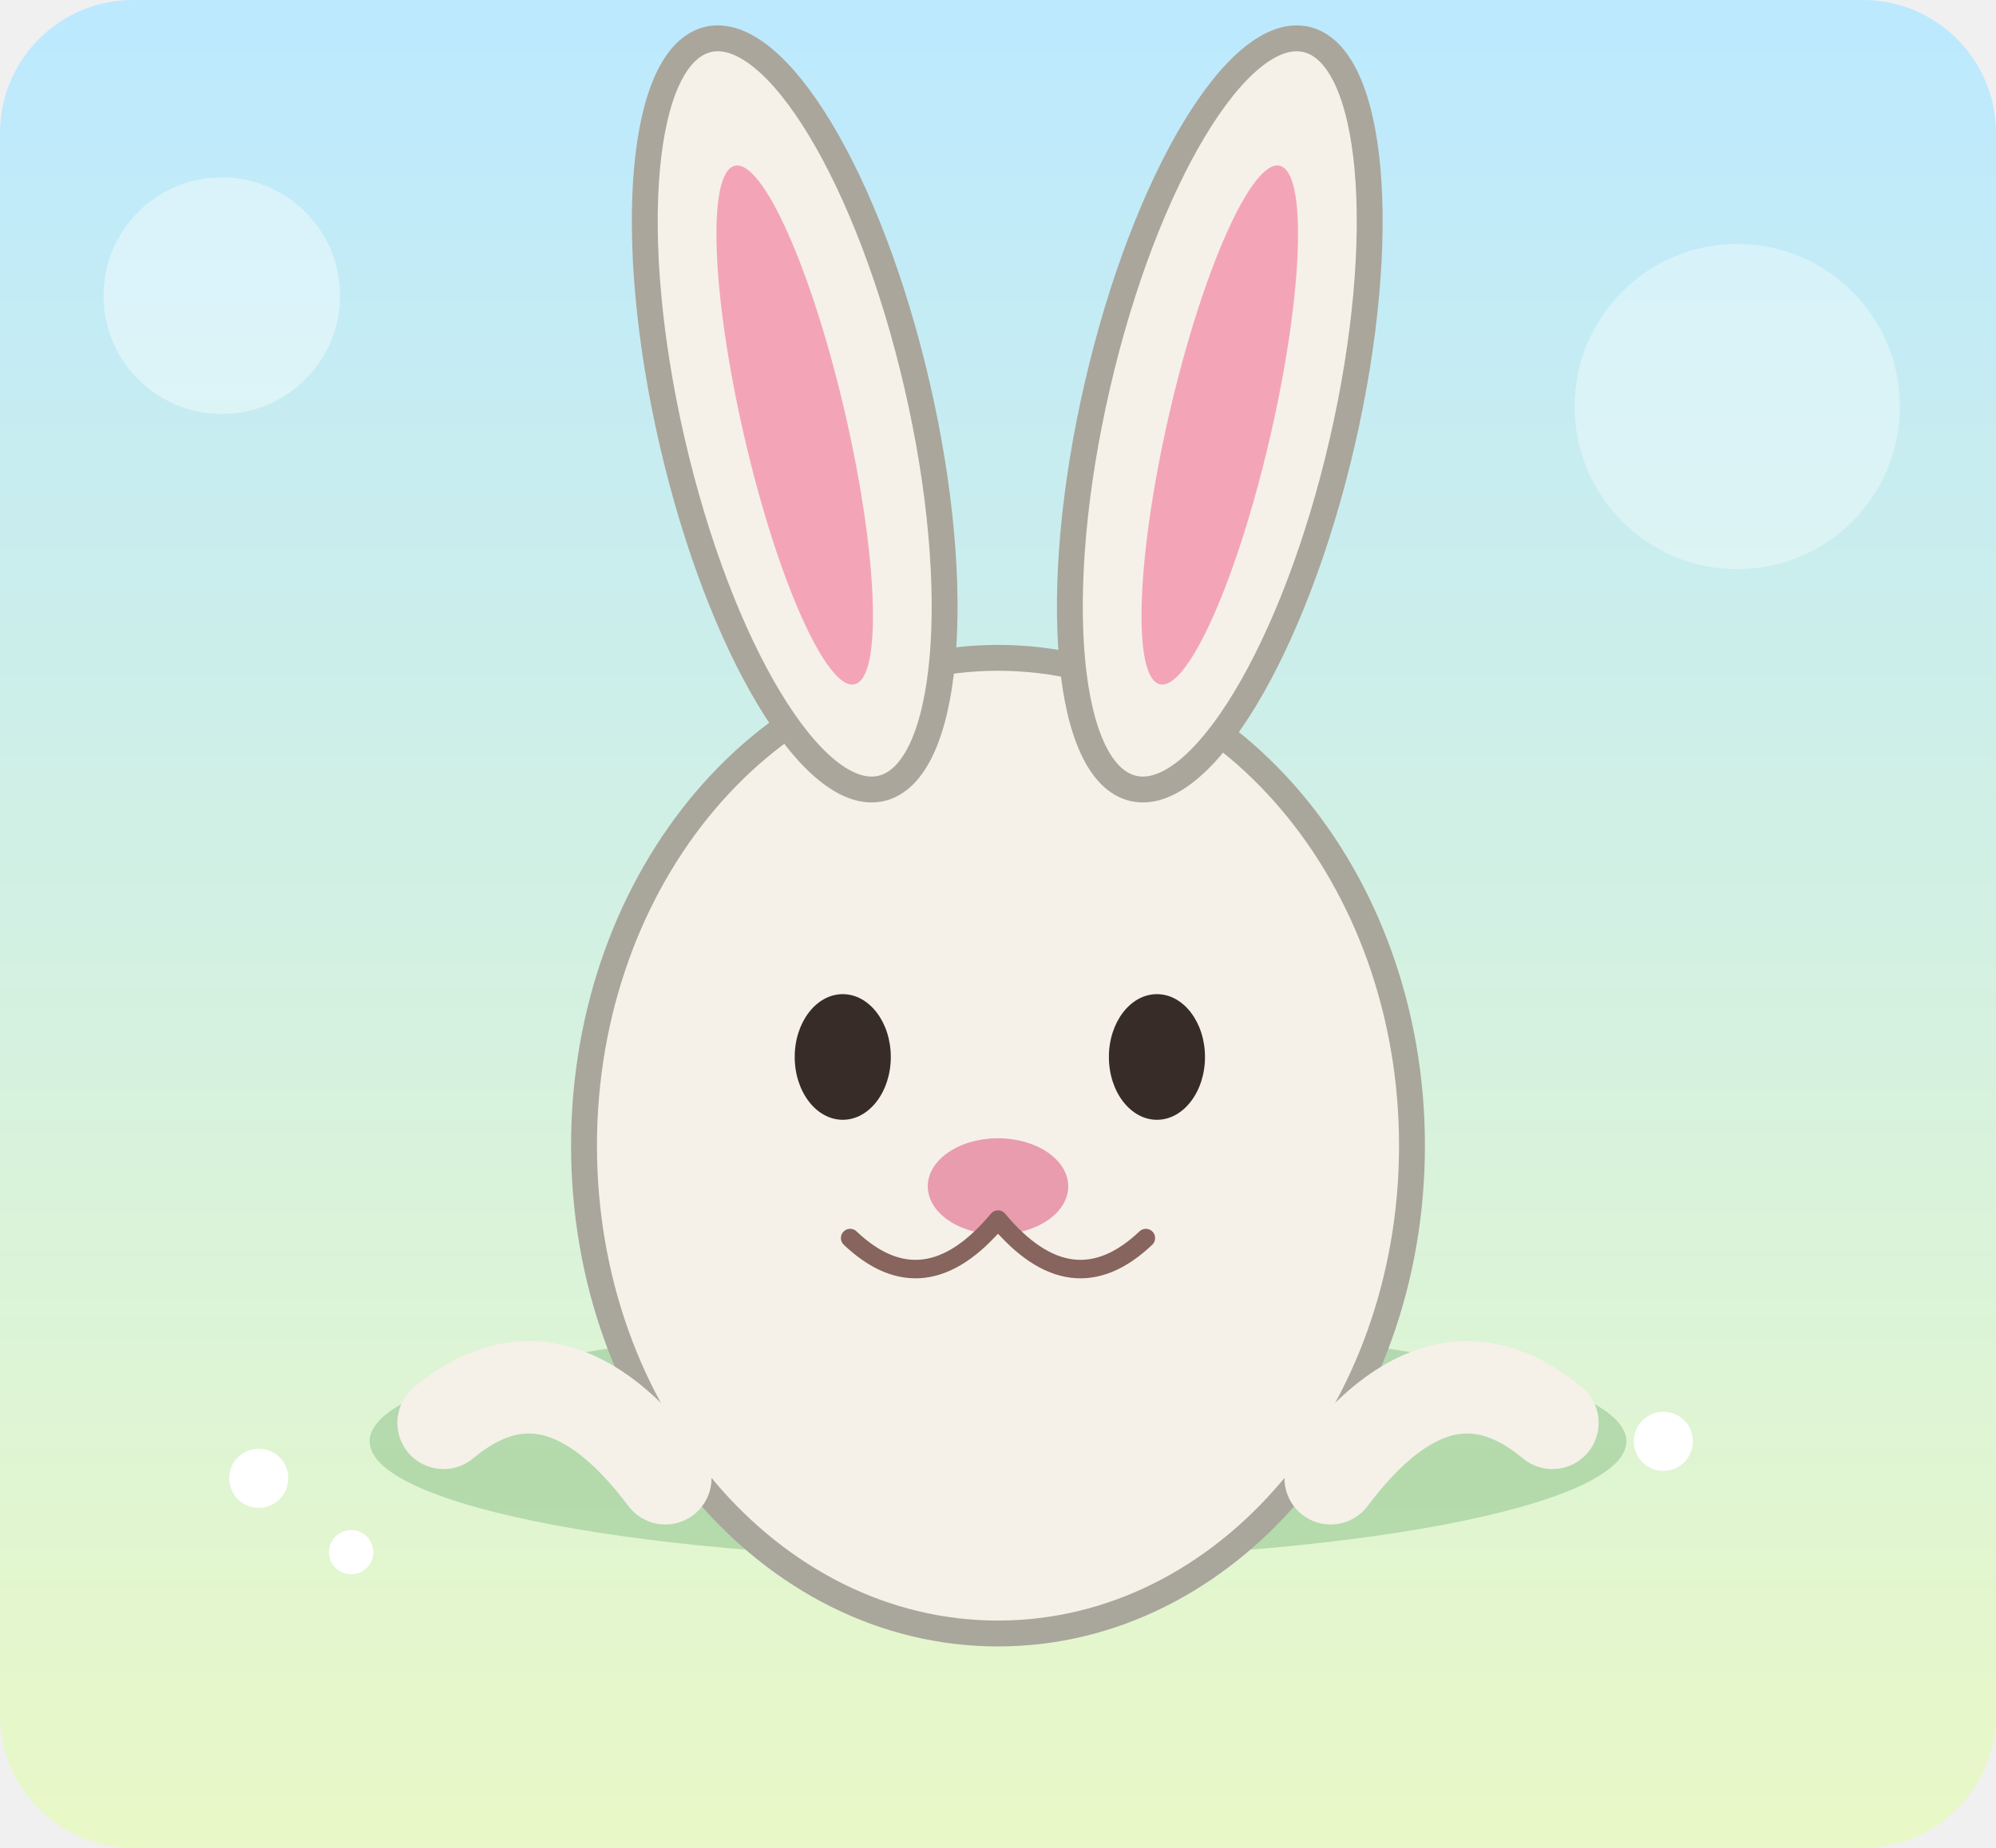
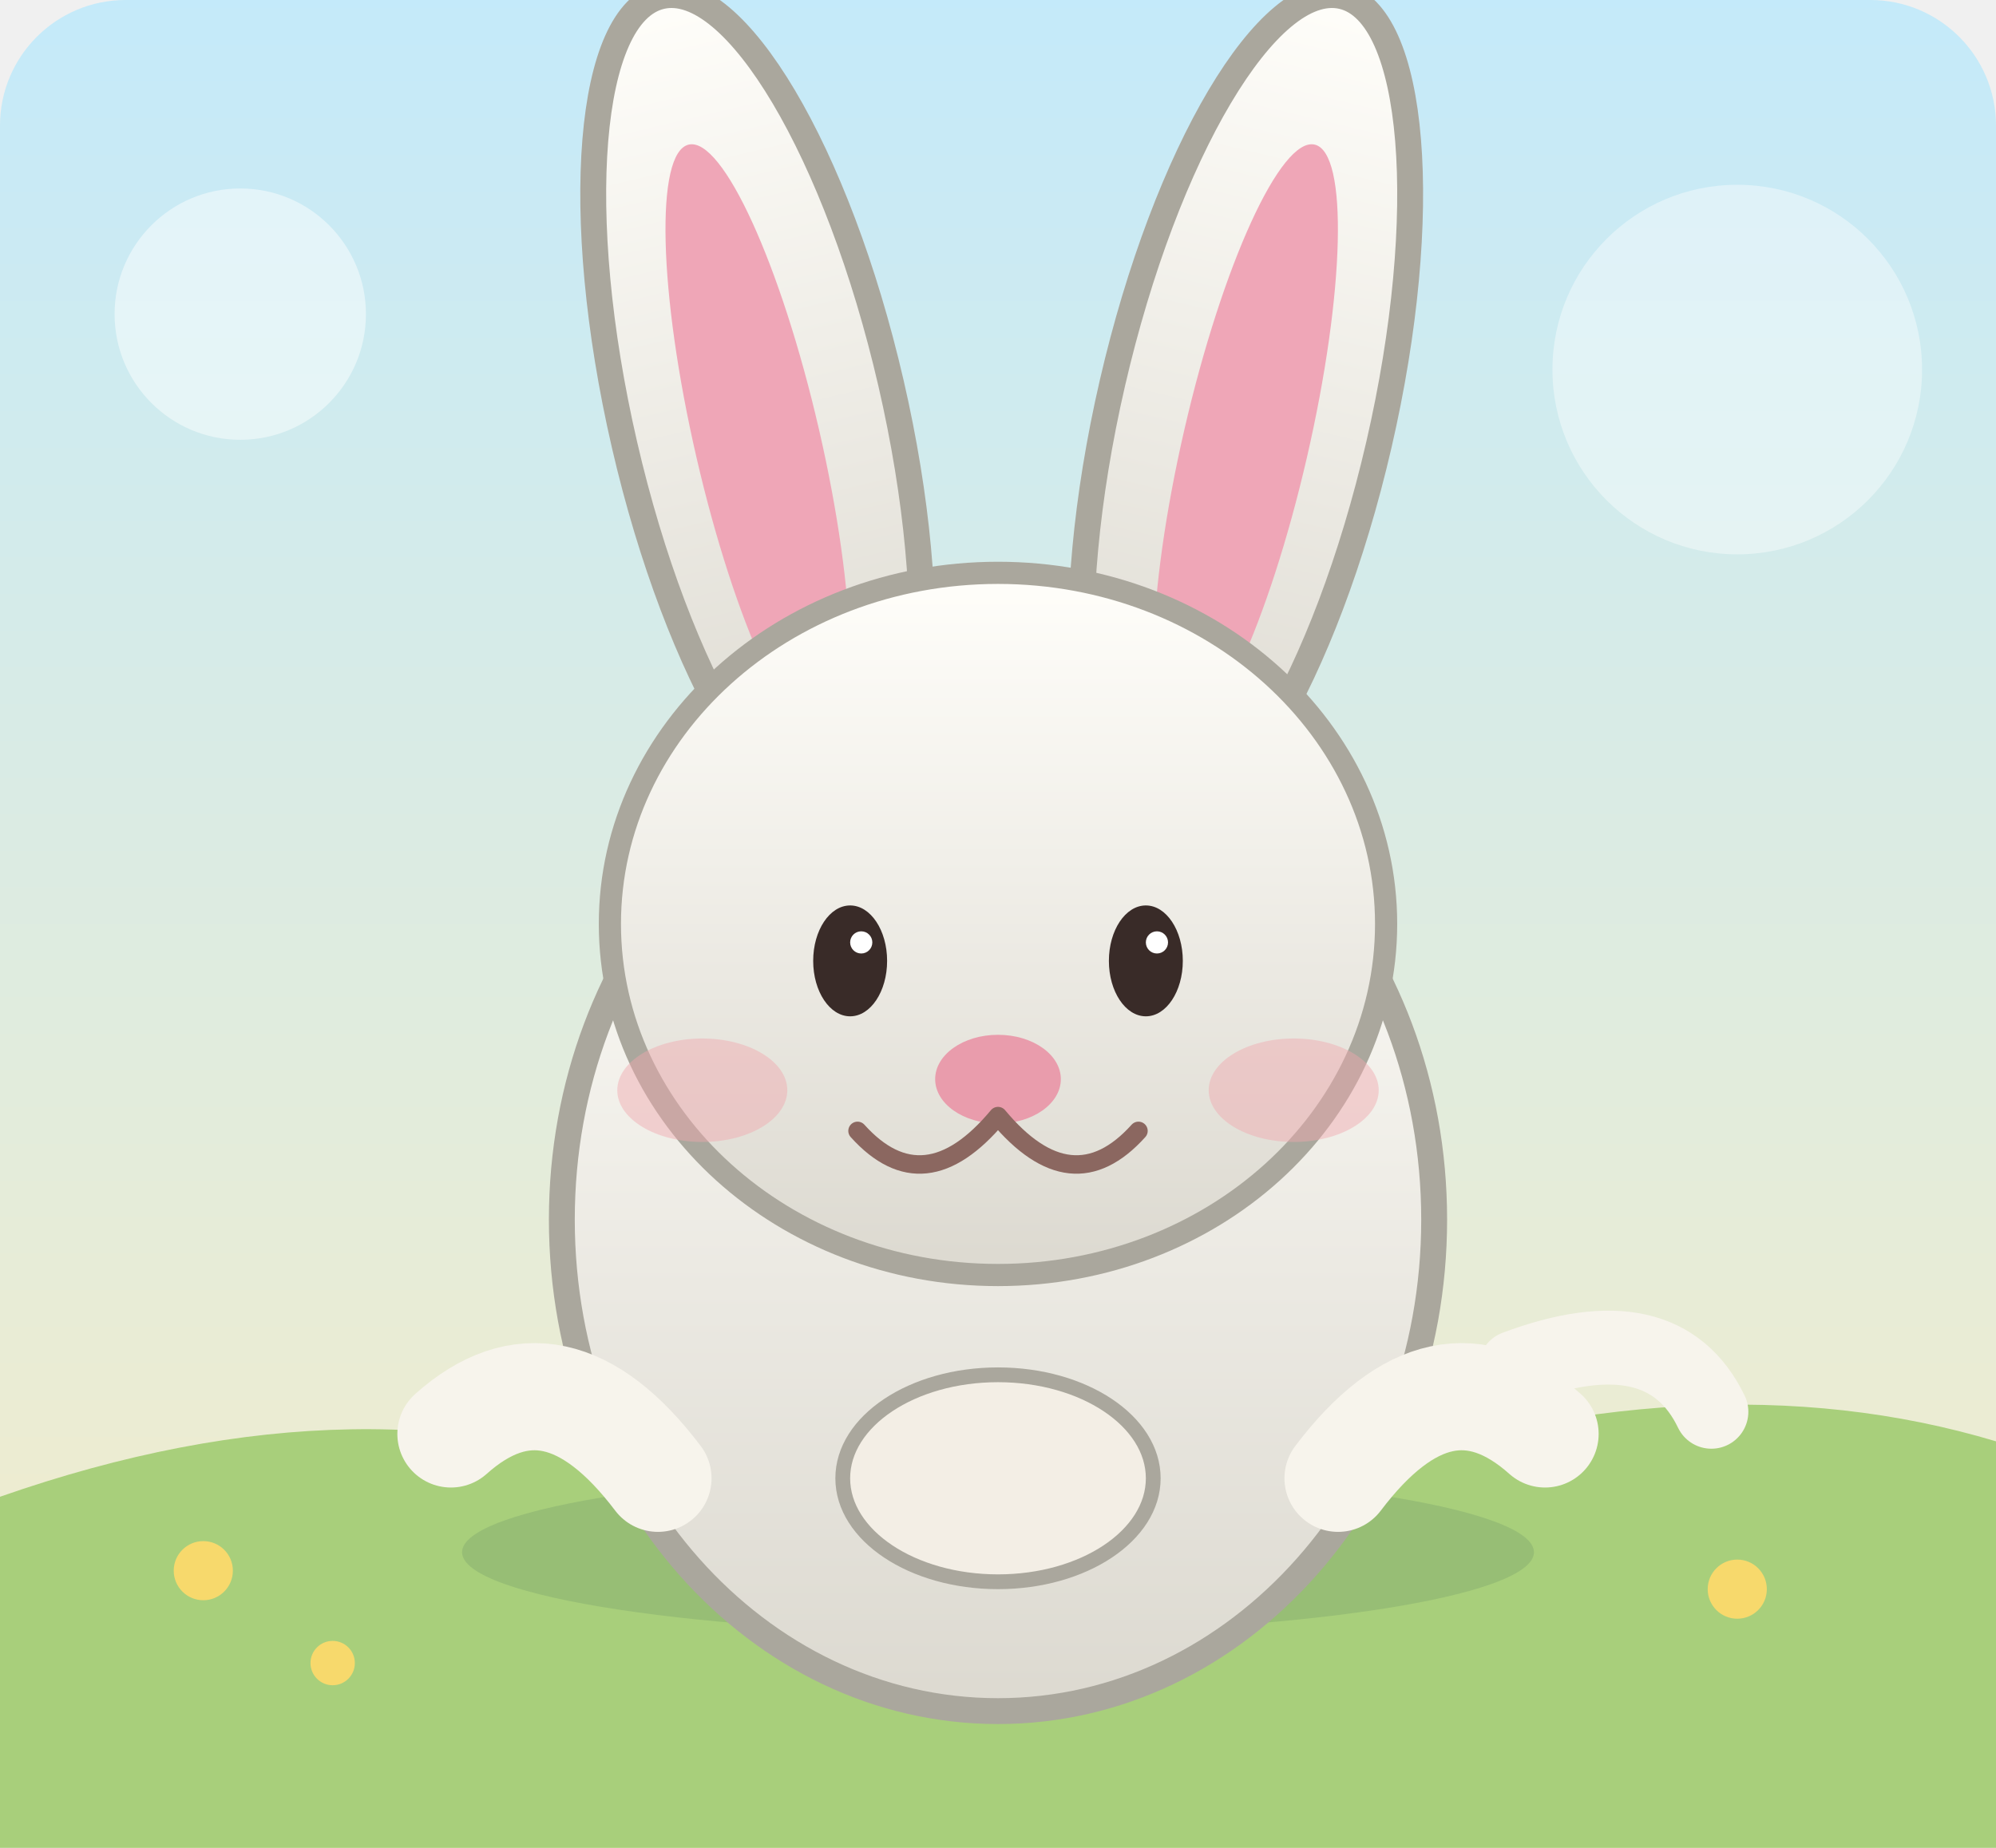
<svg xmlns="http://www.w3.org/2000/svg" width="540" height="500" viewBox="0 0 540 500">
  <defs>
-     <linearGradient id="b" x2="0" y2="1">
-       <stop stop-color="#bce9ff" />
-       <stop offset="1" stop-color="#e9f8c6" />
+     <linearGradient id="bg" x2="0" y2="1">
+       <stop stop-color="#c4eafa" />
+       <stop offset="1" stop-color="#f7edc7" />
+     </linearGradient>
+     <linearGradient id="fur" x2="0" y2="1">
+       <stop stop-color="#fffefa" />
+       <stop offset="1" stop-color="#dcd9d0" />
    </linearGradient>
  </defs>
-   <rect width="540" height="500" rx="36" fill="url(#b)" />
-   <circle cx="60" cy="80" r="32" fill="#fff" opacity=".4" />
-   <circle cx="470" cy="110" r="44" fill="#fff" opacity=".35" />
-   <ellipse cx="270" cy="390" rx="170" ry="32" fill="#4e9a53" opacity=".3" />
-   <ellipse cx="270" cy="310" rx="112" ry="132" fill="#f5f1e8" stroke="#a9a69c" stroke-width="7" />
-   <ellipse cx="215" cy="112" rx="34" ry="104" transform="rotate(-13 215 112)" fill="#f6f1e8" stroke="#aaa69b" stroke-width="7" />
-   <ellipse cx="330" cy="112" rx="34" ry="104" transform="rotate(13 330 112)" fill="#f6f1e8" stroke="#aaa69b" stroke-width="7" />
-   <ellipse cx="215" cy="115" rx="14" ry="72" transform="rotate(-13 215 115)" fill="#f3a5b7" />
-   <ellipse cx="330" cy="115" rx="14" ry="72" transform="rotate(13 330 115)" fill="#f3a5b7" />
-   <ellipse cx="228" cy="286" rx="13" ry="17" fill="#382c28" />
-   <ellipse cx="313" cy="286" rx="13" ry="17" fill="#382c28" />
-   <ellipse cx="270" cy="321" rx="19" ry="13" fill="#e99cae" />
-   <path d="M270 330Q250 354 230 335M270 330Q290 354 310 335" fill="none" stroke="#87645d" stroke-width="5" stroke-linecap="round" />
-   <path d="M180 400Q150 360 120 385M360 400Q390 360 420 385" fill="none" stroke="#f5f1e8" stroke-width="25" stroke-linecap="round" />
-   <g fill="#fff">
-     <circle cx="70" cy="400" r="8" />
-     <circle cx="95" cy="420" r="6" />
-     <circle cx="450" cy="390" r="8" />
+   <rect width="540" height="500" rx="34" fill="url(#bg)" />
+   <circle cx="65" cy="85" r="34" fill="#fff" opacity=".48" />
+   <circle cx="470" cy="100" r="50" fill="#fff" opacity=".4" />
+   <path d="M0 405Q100 370 180 402T360 400T540 390V500H0Z" fill="#a8cf7b" />
+   <g fill="#f7d96c">
+     <circle cx="55" cy="425" r="8" />
+     <circle cx="90" cy="450" r="6" />
+     <circle cx="470" cy="430" r="8" />
  </g>
+   <ellipse cx="270" cy="420" rx="145" ry="22" fill="#658c63" opacity=".25" />
+   <ellipse cx="270" cy="330" rx="118" ry="133" fill="url(#fur)" stroke="#aaa79d" stroke-width="7" />
+   <ellipse cx="205" cy="112" rx="37" ry="116" transform="rotate(-13 205 112)" fill="url(#fur)" stroke="#aaa79d" stroke-width="7" />
+   <ellipse cx="337" cy="112" rx="37" ry="116" transform="rotate(13 337 112)" fill="url(#fur)" stroke="#aaa79d" stroke-width="7" />
+   <ellipse cx="205" cy="120" rx="17" ry="83" transform="rotate(-13 205 120)" fill="#efa6b7" />
+   <ellipse cx="337" cy="120" rx="17" ry="83" transform="rotate(13 337 120)" fill="#efa6b7" />
+   <ellipse cx="270" cy="250" rx="105" ry="95" fill="url(#fur)" stroke="#aaa79d" stroke-width="6" />
+   <ellipse cx="230" cy="260" rx="10" ry="15" fill="#392b28" />
+   <ellipse cx="310" cy="260" rx="10" ry="15" fill="#392b28" />
+   <circle cx="233" cy="255" r="3" fill="#fff" />
+   <circle cx="313" cy="255" r="3" fill="#fff" />
+   <ellipse cx="270" cy="292" rx="17" ry="12" fill="#e99cac" />
+   <path d="M270 302Q250 326 232 306M270 302Q290 326 308 306" fill="none" stroke="#8b6760" stroke-width="5" stroke-linecap="round" />
+   <ellipse cx="190" cy="295" rx="23" ry="14" fill="#f0a7ae" opacity=".45" />
+   <ellipse cx="350" cy="295" rx="23" ry="14" fill="#f0a7ae" opacity=".45" />
+   <path d="M178 400Q150 363 122 388M362 400Q390 363 418 388" fill="none" stroke="#f7f4ec" stroke-width="29" stroke-linecap="round" />
+   <ellipse cx="270" cy="400" rx="42" ry="28" fill="#f3eee5" stroke="#aaa79d" stroke-width="4" />
+   <path d="M410 370Q450 355 463 382" fill="none" stroke="#f7f4ec" stroke-width="20" stroke-linecap="round" />
</svg>
